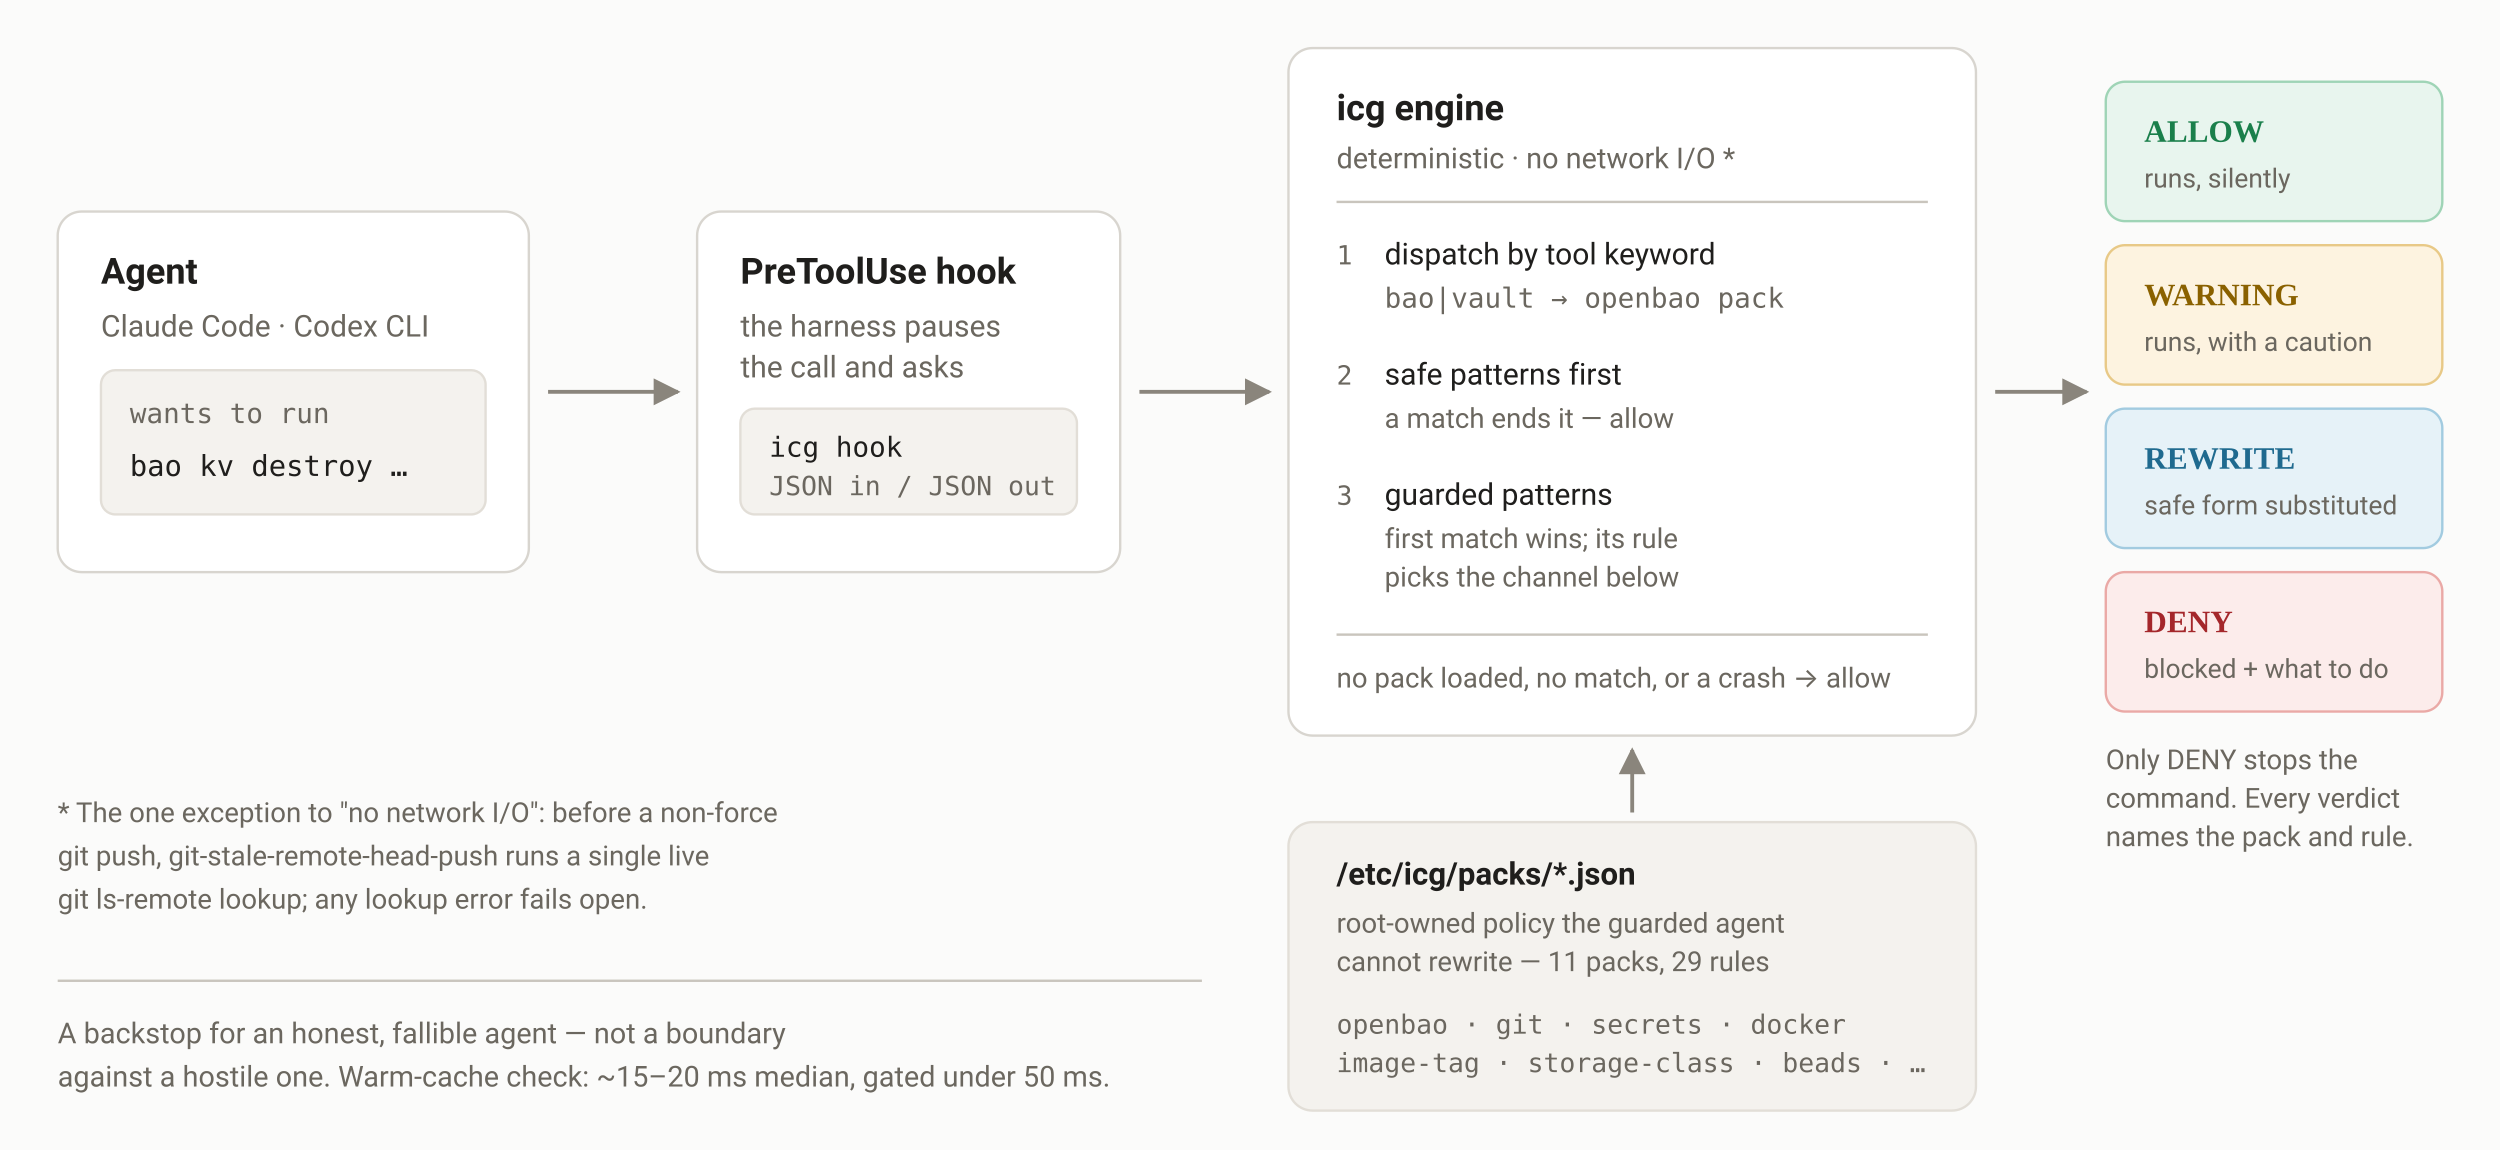
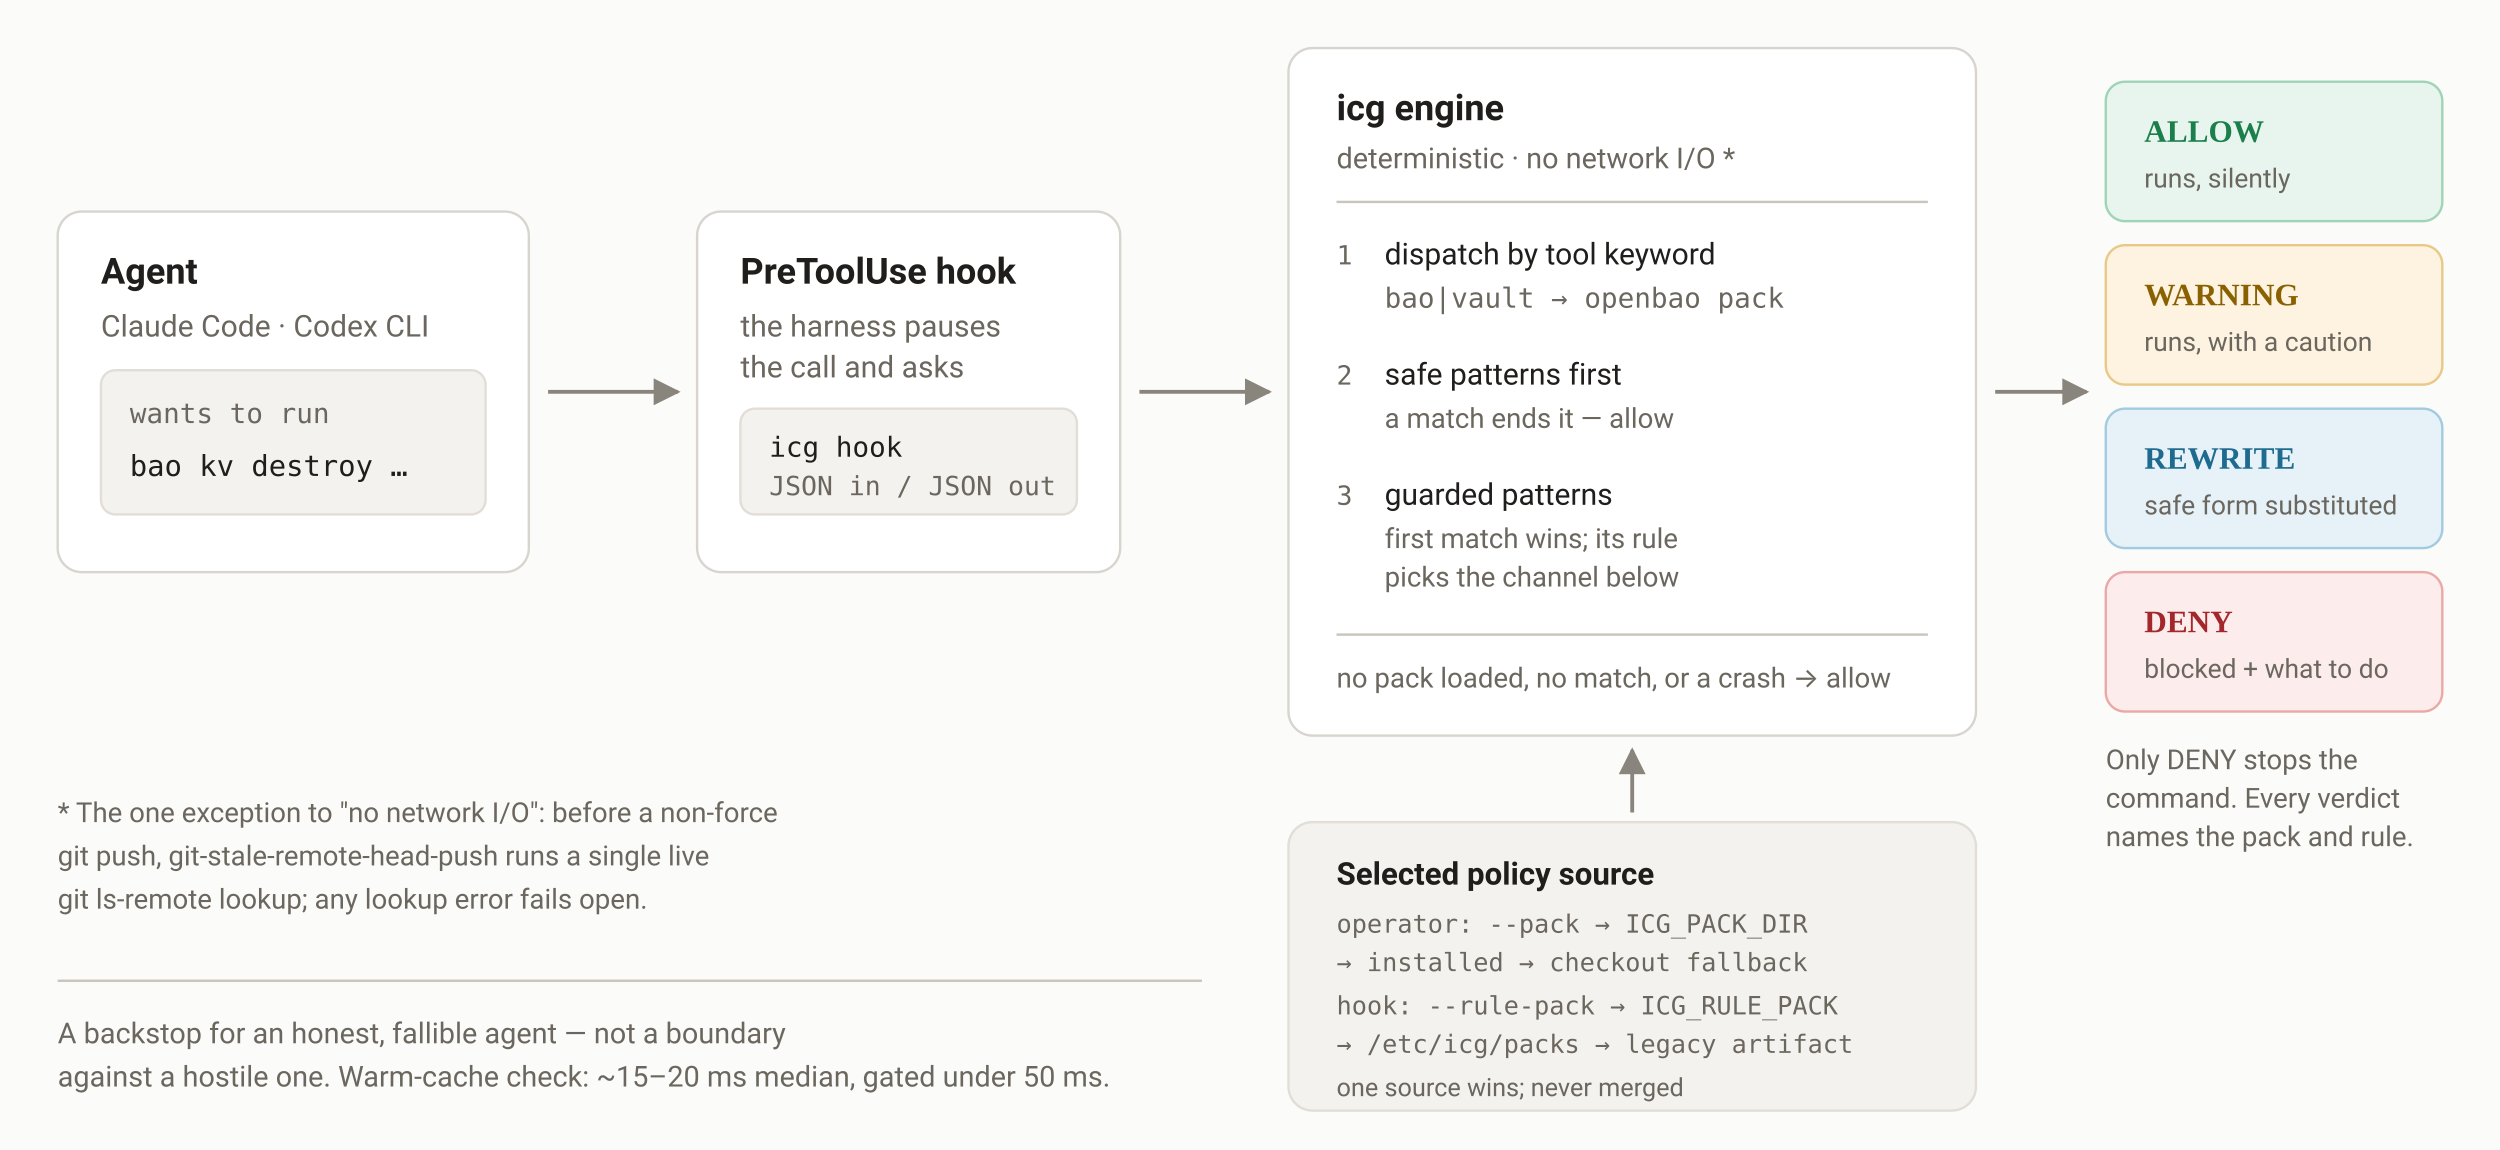
<svg xmlns="http://www.w3.org/2000/svg" viewBox="0 62 1040 478" width="1040" height="478" role="img" aria-labelledby="t d">
  <style>
    :root { color-scheme: light dark; }
    .bg    { fill: #fbfbfa; }
    .card  { fill: #ffffff; stroke: #d8d5cf; }
    .inner { fill: #f4f2ee; stroke: #e2ded7; }
    .t     { fill: #1f1e1c; font-family: ui-sans-serif, -apple-system, "Segoe UI", Roboto, sans-serif; }
    .m     { fill: #1f1e1c; font-family: ui-monospace, "SF Mono", "JetBrains Mono", Menlo, Consolas, monospace; }
    .dim   { fill: #6b675f; }
    .rule  { stroke: #c9c5bd; }
    .arrow { stroke: #8a857c; fill: none; }
    .head  { fill: #8a857c; }
    .allow  { fill: #1a7f4b; } .allowbg  { fill: #e8f5ee; stroke: #9fd4b6; }
    .warn   { fill: #8a6100; } .warnbg   { fill: #fdf3e0; stroke: #e8c987; }
    .rewr   { fill: #1f6a8f; } .rewrbg   { fill: #e6f2f8; stroke: #a2cbe0; }
    .deny   { fill: #a4272b; } .denybg   { fill: #fceceb; stroke: #eaa9a6; }
    @media (prefers-color-scheme: dark) {
      .bg    { fill: #16161a; }
      .card  { fill: #1e1e24; stroke: #34343d; }
      .inner { fill: #24242c; stroke: #34343d; }
      .t, .m { fill: #e8e6e3; }
      .dim   { fill: #9a958d; }
      .rule  { stroke: #3a3a44; }
      .arrow { stroke: #7c7a86; }
      .head  { fill: #7c7a86; }
      .allow  { fill: #6ed49b; } .allowbg  { fill: #14291f; stroke: #2f6b48; }
      .warn   { fill: #edc25c; } .warnbg   { fill: #2b2312; stroke: #6d5820; }
      .rewr   { fill: #7cc4e8; } .rewrbg   { fill: #12242e; stroke: #2c5a75; }
      .deny   { fill: #f08a86; } .denybg   { fill: #2d1615; stroke: #7a3330; }
    }
  </style>
  <rect class="bg" width="1040" height="560" />
  <defs>
    <marker id="a" viewBox="0 0 10 10" refX="9" refY="5" markerWidth="7" markerHeight="7" orient="auto">
      <path class="head" d="M0 0 L10 5 L0 10 z" />
    </marker>
  </defs>
  <rect class="card" x="24" y="150" width="196" height="150" rx="10" />
  <text class="t" x="42" y="180" font-size="15" font-weight="600">Agent</text>
  <text class="dim t" x="42" y="202" font-size="12.5">Claude Code · Codex CLI</text>
  <rect class="inner" x="42" y="216" width="160" height="60" rx="6" />
  <text class="m dim" x="54" y="238" font-size="11.5">wants to run</text>
  <text class="m" x="54" y="260" font-size="12">bao kv destroy …</text>
  <path class="arrow" d="M228 225 L282 225" marker-end="url(#a)" stroke-width="1.6" />
  <rect class="card" x="290" y="150" width="176" height="150" rx="10" />
  <text class="t" x="308" y="180" font-size="15" font-weight="600">PreToolUse hook</text>
  <text class="dim t" x="308" y="202" font-size="12.5">the harness pauses</text>
  <text class="dim t" x="308" y="219" font-size="12.5">the call and asks</text>
  <rect class="inner" x="308" y="232" width="140" height="44" rx="6" />
  <text class="m" x="320" y="252" font-size="11.5">icg hook</text>
  <text class="m dim" x="320" y="268" font-size="11">JSON in / JSON out</text>
  <path class="arrow" d="M474 225 L528 225" marker-end="url(#a)" stroke-width="1.6" />
  <rect class="card" x="536" y="82" width="286" height="286" rx="10" />
  <text class="t" x="556" y="112" font-size="15" font-weight="600">icg engine</text>
  <text class="dim t" x="556" y="132" font-size="12">deterministic · no network I/O *</text>
  <line class="rule" x1="556" y1="146" x2="802" y2="146" stroke-width="1" />
  <text class="dim m" x="556" y="172" font-size="11">1</text>
  <text class="t" x="576" y="172" font-size="12.5">dispatch by tool keyword</text>
  <text class="m dim" x="576" y="190" font-size="11.5">bao|vault → openbao pack</text>
  <text class="dim m" x="556" y="222" font-size="11">2</text>
  <text class="t" x="576" y="222" font-size="12.5">safe patterns first</text>
  <text class="dim t" x="576" y="240" font-size="11.5">a match ends it — allow</text>
  <text class="dim m" x="556" y="272" font-size="11">3</text>
  <text class="t" x="576" y="272" font-size="12.5">guarded patterns</text>
  <text class="dim t" x="576" y="290" font-size="11.5">first match wins; its rule</text>
  <text class="dim t" x="576" y="306" font-size="11.5">picks the channel below</text>
  <line class="rule" x1="556" y1="326" x2="802" y2="326" stroke-width="1" />
  <text class="dim t" x="556" y="348" font-size="11.5">no pack loaded, no match, or a crash → allow</text>
  <rect class="inner" x="536" y="404" width="286" height="120" rx="10" />
-   <text class="t" x="556" y="430" font-size="13" font-weight="600">/etc/icg/packs/*.json</text>
-   <text class="dim t" x="556" y="450" font-size="11.5">root-owned policy the guarded agent</text>
-   <text class="dim t" x="556" y="466" font-size="11.5">cannot rewrite — 11 packs, 29 rules</text>
-   <text class="m dim" x="556" y="492" font-size="11">openbao · git · secrets · docker</text>
-   <text class="m dim" x="556" y="508" font-size="11">image-tag · storage-class · beads · …</text>
+   <text class="t" x="556" y="430" font-size="13" font-weight="600">Selected policy source</text>
+   <text class="m dim" x="556" y="450" font-size="10.5">operator: --pack → ICG_PACK_DIR</text>
+   <text class="m dim" x="556" y="466" font-size="10.5">  → installed → checkout fallback</text>
+   <text class="m dim" x="556" y="484" font-size="10.5">hook: --rule-pack → ICG_RULE_PACK</text>
+   <text class="m dim" x="556" y="500" font-size="10.5">  → /etc/icg/packs → legacy artifact</text>
+   <text class="dim t" x="556" y="518" font-size="10.5">one source wins; never merged</text>
  <path class="arrow" d="M679 400 L679 374" marker-end="url(#a)" stroke-width="1.6" />
  <path class="arrow" d="M830 225 L868 225" marker-end="url(#a)" stroke-width="1.6" />
  <rect class="allowbg" x="876" y="96" width="140" height="58" rx="8" />
  <text class="allow" x="892" y="121" font-size="13" font-weight="700">ALLOW</text>
  <text class="dim t" x="892" y="140" font-size="11">runs, silently</text>
  <rect class="warnbg" x="876" y="164" width="140" height="58" rx="8" />
  <text class="warn" x="892" y="189" font-size="13" font-weight="700">WARNING</text>
  <text class="dim t" x="892" y="208" font-size="11">runs, with a caution</text>
  <rect class="rewrbg" x="876" y="232" width="140" height="58" rx="8" />
  <text class="rewr" x="892" y="257" font-size="13" font-weight="700">REWRITE</text>
  <text class="dim t" x="892" y="276" font-size="11">safe form substituted</text>
  <rect class="denybg" x="876" y="300" width="140" height="58" rx="8" />
  <text class="deny" x="892" y="325" font-size="13" font-weight="700">DENY</text>
  <text class="dim t" x="892" y="344" font-size="11">blocked + what to do</text>
  <text class="dim t" x="876" y="382" font-size="11.5">Only DENY stops the</text>
  <text class="dim t" x="876" y="398" font-size="11.5">command. Every verdict</text>
  <text class="dim t" x="876" y="414" font-size="11.5">names the pack and rule.</text>
  <text class="dim t" x="24" y="404" font-size="11.5">* The one exception to "no network I/O": before a non-force</text>
  <text class="dim t" x="24" y="422" font-size="11.5">git push, git-stale-remote-head-push runs a single live</text>
  <text class="dim t" x="24" y="440" font-size="11.5">git ls-remote lookup; any lookup error fails open.</text>
  <line class="rule" x1="24" y1="470" x2="500" y2="470" stroke-width="1" />
  <text class="dim t" x="24" y="496" font-size="12">A backstop for an honest, fallible agent — not a boundary</text>
  <text class="dim t" x="24" y="514" font-size="12">against a hostile one. Warm-cache check: ~15–20 ms median, gated under 50 ms.</text>
</svg>
